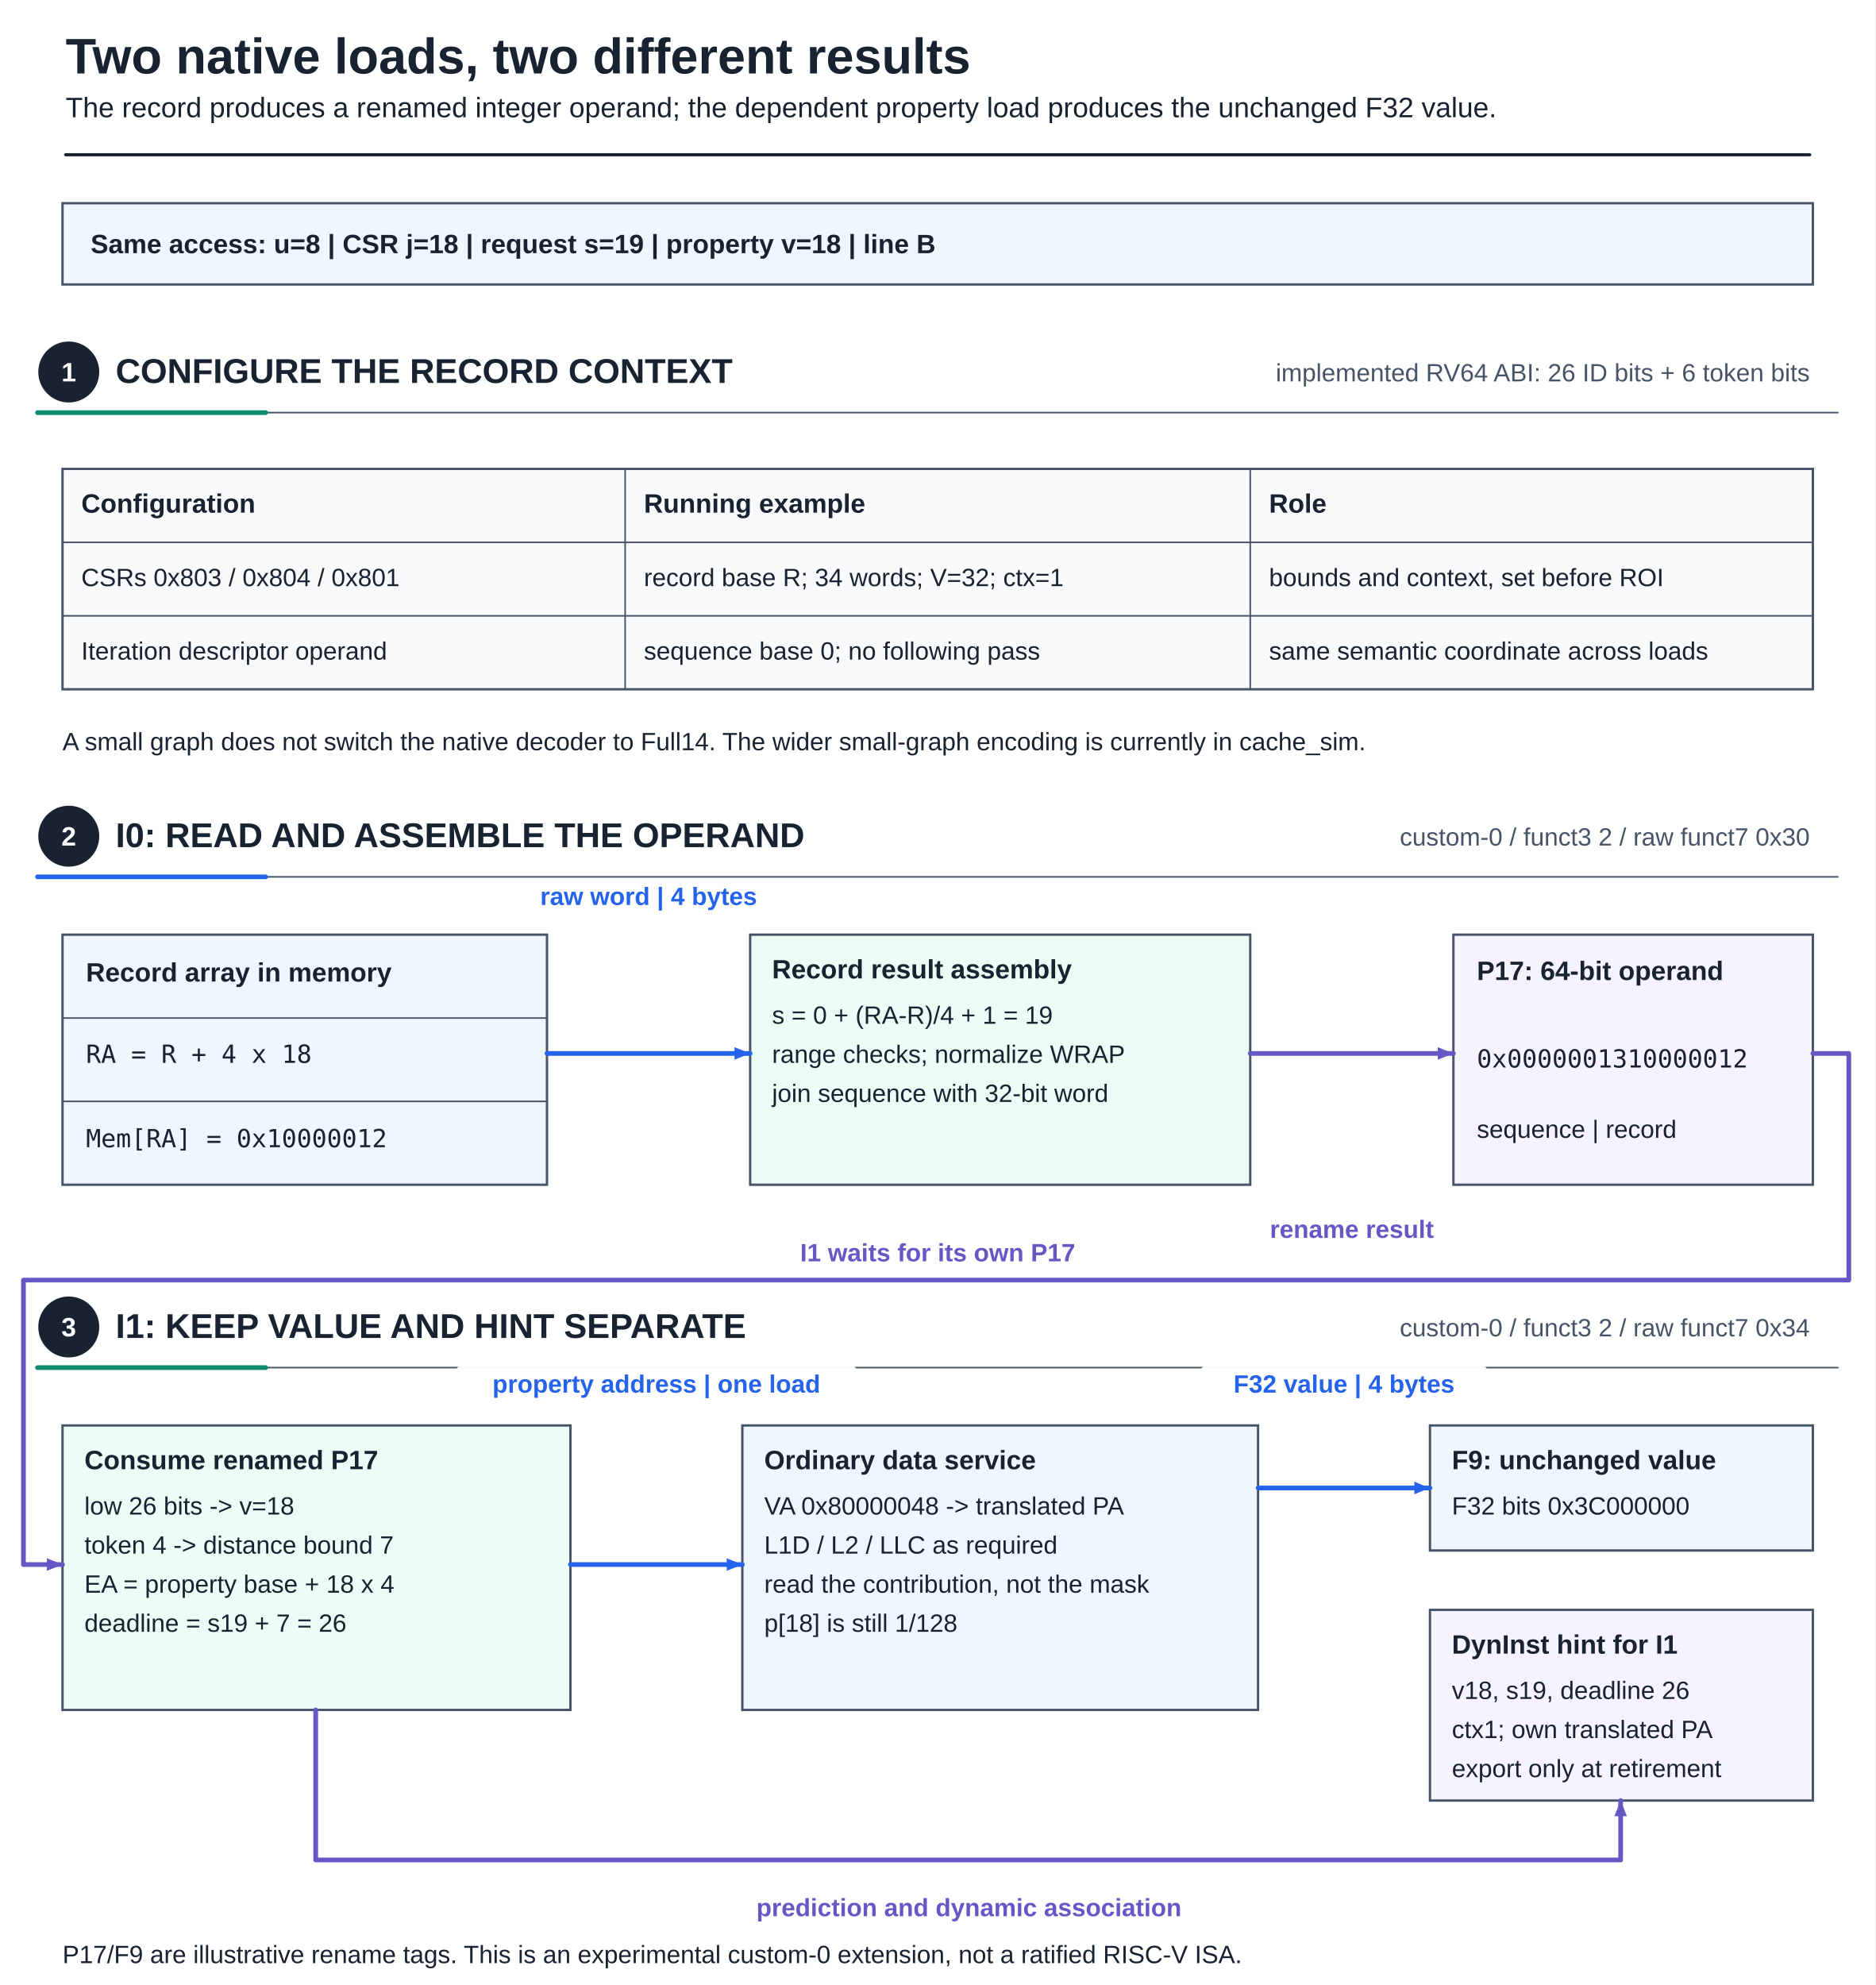
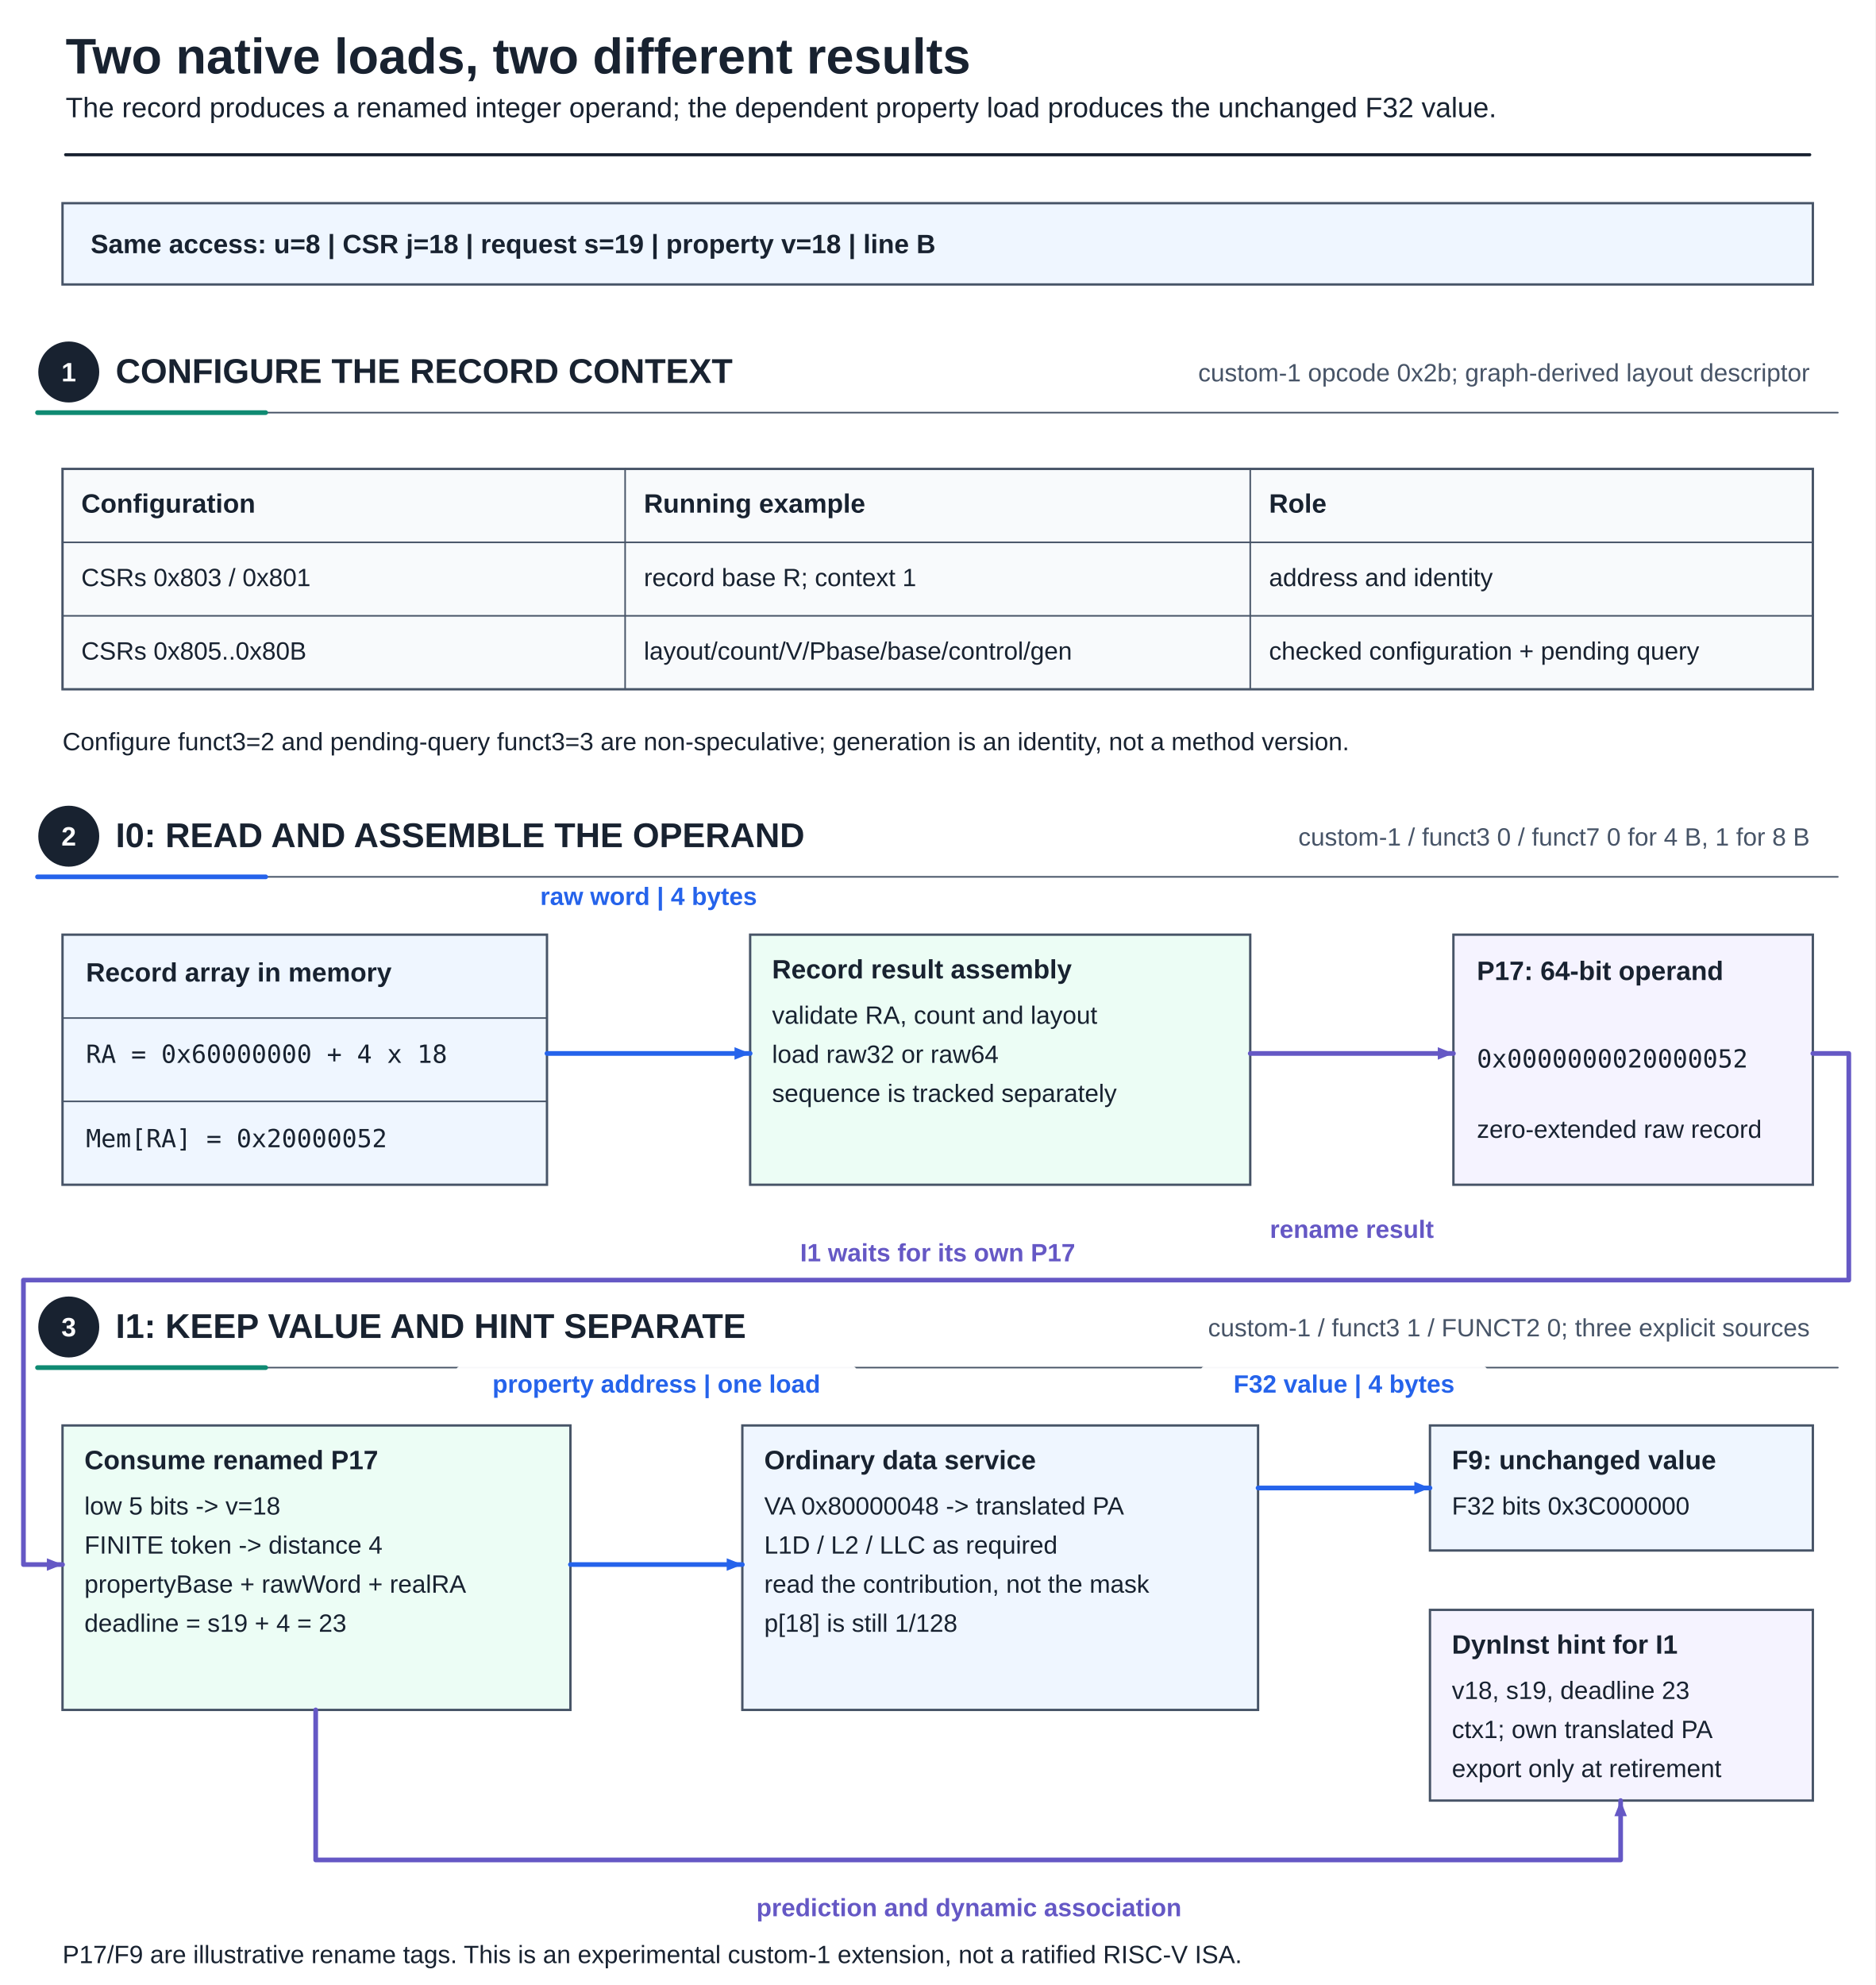
<svg xmlns="http://www.w3.org/2000/svg" width="1200" height="1270" viewBox="0 0 1200 1270" role="img" aria-labelledby="title desc" fill="#182230" data-figure-schema="ecg-public/v1">
  <defs>
    <marker id="arrow-blue" viewBox="0 0 10 8" markerWidth="11" markerHeight="8" refX="10" refY="4" orient="auto" markerUnits="userSpaceOnUse">
      <path d="M0 0 L10 4 L0 8 Z" fill="#2563EB" />
    </marker>
    <marker id="arrow-green" viewBox="0 0 10 8" markerWidth="11" markerHeight="8" refX="10" refY="4" orient="auto" markerUnits="userSpaceOnUse">
      <path d="M0 0 L10 4 L0 8 Z" fill="#0F8A72" />
    </marker>
    <marker id="arrow-amber" viewBox="0 0 10 8" markerWidth="11" markerHeight="8" refX="10" refY="4" orient="auto" markerUnits="userSpaceOnUse">
      <path d="M0 0 L10 4 L0 8 Z" fill="#C56A13" />
    </marker>
    <marker id="arrow-red" viewBox="0 0 10 8" markerWidth="11" markerHeight="8" refX="10" refY="4" orient="auto" markerUnits="userSpaceOnUse">
      <path d="M0 0 L10 4 L0 8 Z" fill="#C63C4A" />
    </marker>
    <marker id="arrow-purple" viewBox="0 0 10 8" markerWidth="11" markerHeight="8" refX="10" refY="4" orient="auto" markerUnits="userSpaceOnUse">
      <path d="M0 0 L10 4 L0 8 Z" fill="#6558C5" />
    </marker>
    <marker id="arrow-gray" viewBox="0 0 10 8" markerWidth="11" markerHeight="8" refX="10" refY="4" orient="auto" markerUnits="userSpaceOnUse">
      <path d="M0 0 L10 4 L0 8 Z" fill="#98A2B3" />
    </marker>
    <marker id="arrow-ink" viewBox="0 0 10 8" markerWidth="11" markerHeight="8" refX="10" refY="4" orient="auto" markerUnits="userSpaceOnUse">
      <path d="M0 0 L10 4 L0 8 Z" fill="#182230" />
    </marker>
    <style>
      :root { color-scheme: light dark; }
      @media (prefers-color-scheme: dark) {
        [fill="#FFFFFF"]{fill:#111827}[stroke="#FFFFFF"]{stroke:#111827}
        [fill="#F8FAFC"]{fill:#172033}[stroke="#F8FAFC"]{stroke:#172033}
        [fill="#EFF6FF"]{fill:#172554}[stroke="#EFF6FF"]{stroke:#172554}
        [fill="#ECFDF5"]{fill:#073B34}[stroke="#ECFDF5"]{stroke:#073B34}
        [fill="#FFF7ED"]{fill:#422A12}[stroke="#FFF7ED"]{stroke:#422A12}
        [fill="#FFF1F2"]{fill:#421B22}[stroke="#FFF1F2"]{stroke:#421B22}
        [fill="#F5F3FF"]{fill:#292349}[stroke="#F5F3FF"]{stroke:#292349}
        [fill="#182230"]{fill:#F8FAFC}[stroke="#182230"]{stroke:#F8FAFC}
        [fill="#475467"]{fill:#94A3B8}[stroke="#475467"]{stroke:#94A3B8}
        [fill="#98A2B3"]{fill:#A8B0BF}[stroke="#98A2B3"]{stroke:#A8B0BF}
        [fill="#2563EB"]{fill:#7FB0FF}[stroke="#2563EB"]{stroke:#7FB0FF}
        [fill="#0F8A72"]{fill:#5ED0B0}[stroke="#0F8A72"]{stroke:#5ED0B0}
        [fill="#C56A13"]{fill:#F0B36A}[stroke="#C56A13"]{stroke:#F0B36A}
        [fill="#6558C5"]{fill:#ADA4FF}[stroke="#6558C5"]{stroke:#ADA4FF}
        [fill="#C63C4A"]{fill:#F48B98}[stroke="#C63C4A"]{stroke:#F48B98}
      }
      .sans{font-family:"Liberation Sans","DejaVu Sans",Arial,sans-serif}
      .mono{font-family:"DejaVu Sans Mono","Liberation Mono",Consolas,monospace}
      .title{font-size:32px;font-weight:700}
      .subtitle{font-size:18px}
      .heading{font-size:22px;font-weight:700}
      .label{font-size:17px;font-weight:700}
      .body{font-size:16px}
</style>
  </defs>
  <rect x="0" y="0" width="1200" height="1270" fill="#FFFFFF" />
  <text x="42" y="47" text-anchor="start" class="sans title" fill="#182230" font-weight="700">Two native loads, two different results</text>
  <text x="42" y="75" text-anchor="start" class="sans subtitle" fill="#182230">The record produces a renamed integer operand; the dependent property load produces the unchanged F32 value.</text>
  <line x1="42" y1="99" x2="1158" y2="99" stroke="#182230" stroke-width="2" stroke-linecap="round" vector-effect="non-scaling-stroke" />
  <rect x="40" y="130" width="1120" height="52" rx="0" fill="#EFF6FF" stroke="#475467" stroke-width="1.5" data-shape="rect" data-x="40" data-y="130" data-width="1120" data-height="52" />
  <text x="58" y="162" text-anchor="start" class="sans label" fill="#182230" font-weight="700">Same access: u=8 | CSR j=18 | request s=19 | property v=18 | line B</text>
  <circle cx="44" cy="238" r="19" fill="#182230" stroke="#182230" stroke-width="1" />
  <text x="44" y="244" text-anchor="middle" class="sans label" fill="#FFFFFF" font-weight="700">1</text>
  <text x="74" y="245" text-anchor="start" class="sans heading" fill="#182230" font-weight="700">CONFIGURE THE RECORD CONTEXT</text>
-   <text x="1158" y="244" text-anchor="end" class="sans body" fill="#475467">implemented RV64 ABI: 26 ID bits + 6 token bits</text>
+   <text x="1158" y="244" text-anchor="end" class="sans body" fill="#475467">custom-1 opcode 0x2b; graph-derived layout descriptor</text>
  <line x1="24" y1="264" x2="1176" y2="264" stroke="#475467" stroke-width="1" stroke-linecap="round" vector-effect="non-scaling-stroke" />
  <line x1="24" y1="264" x2="170" y2="264" stroke="#0F8A72" stroke-width="3" stroke-linecap="round" vector-effect="non-scaling-stroke" />
  <rect x="40" y="300" width="1120" height="141" rx="0" fill="#F8FAFC" stroke="#475467" stroke-width="1.5" data-shape="rect" data-x="40" data-y="300" data-width="1120" data-height="141" />
  <line x1="40" y1="347.0" x2="1160" y2="347.0" stroke="#475467" stroke-width="1" stroke-linecap="round" vector-effect="non-scaling-stroke" />
  <line x1="40" y1="394.0" x2="1160" y2="394.0" stroke="#475467" stroke-width="1" stroke-linecap="round" vector-effect="non-scaling-stroke" />
  <text x="52" y="328" text-anchor="start" class="sans label" fill="#182230" font-weight="700">Configuration</text>
-   <text x="52" y="375" text-anchor="start" class="sans body" fill="#182230">CSRs 0x803 / 0x804 / 0x801</text>
-   <text x="52" y="422" text-anchor="start" class="sans body" fill="#182230">Iteration descriptor operand</text>
+   <text x="52" y="375" text-anchor="start" class="sans body" fill="#182230">CSRs 0x803 / 0x801</text>
+   <text x="52" y="422" text-anchor="start" class="sans body" fill="#182230">CSRs 0x805..0x80B</text>
  <line x1="400" y1="300" x2="400" y2="441" stroke="#475467" stroke-width="1" stroke-linecap="round" vector-effect="non-scaling-stroke" />
  <text x="412" y="328" text-anchor="start" class="sans label" fill="#182230" font-weight="700">Running example</text>
-   <text x="412" y="375" text-anchor="start" class="sans body" fill="#182230">record base R; 34 words; V=32; ctx=1</text>
-   <text x="412" y="422" text-anchor="start" class="sans body" fill="#182230">sequence base 0; no following pass</text>
+   <text x="412" y="375" text-anchor="start" class="sans body" fill="#182230">record base R; context 1</text>
+   <text x="412" y="422" text-anchor="start" class="sans body" fill="#182230">layout/count/V/Pbase/base/control/gen</text>
  <line x1="800" y1="300" x2="800" y2="441" stroke="#475467" stroke-width="1" stroke-linecap="round" vector-effect="non-scaling-stroke" />
  <text x="812" y="328" text-anchor="start" class="sans label" fill="#182230" font-weight="700">Role</text>
-   <text x="812" y="375" text-anchor="start" class="sans body" fill="#182230">bounds and context, set before ROI</text>
-   <text x="812" y="422" text-anchor="start" class="sans body" fill="#182230">same semantic coordinate across loads</text>
-   <text x="40" y="480" text-anchor="start" class="sans body" fill="#182230">A small graph does not switch the native decoder to Full14. The wider small-graph encoding is currently in cache_sim.</text>
+   <text x="812" y="375" text-anchor="start" class="sans body" fill="#182230">address and identity</text>
+   <text x="812" y="422" text-anchor="start" class="sans body" fill="#182230">checked configuration + pending query</text>
+   <text x="40" y="480" text-anchor="start" class="sans body" fill="#182230">Configure funct3=2 and pending-query funct3=3 are non-speculative; generation is an identity, not a method version.</text>
  <circle cx="44" cy="535" r="19" fill="#182230" stroke="#182230" stroke-width="1" />
  <text x="44" y="541" text-anchor="middle" class="sans label" fill="#FFFFFF" font-weight="700">2</text>
  <text x="74" y="542" text-anchor="start" class="sans heading" fill="#182230" font-weight="700">I0: READ AND ASSEMBLE THE OPERAND</text>
-   <text x="1158" y="541" text-anchor="end" class="sans body" fill="#475467">custom-0 / funct3 2 / raw funct7 0x30</text>
+   <text x="1158" y="541" text-anchor="end" class="sans body" fill="#475467">custom-1 / funct3 0 / funct7 0 for 4 B, 1 for 8 B</text>
  <line x1="24" y1="561" x2="1176" y2="561" stroke="#475467" stroke-width="1" stroke-linecap="round" vector-effect="non-scaling-stroke" />
  <line x1="24" y1="561" x2="170" y2="561" stroke="#2563EB" stroke-width="3" stroke-linecap="round" vector-effect="non-scaling-stroke" />
  <rect x="40" y="598" width="310" height="160" rx="0" fill="#EFF6FF" stroke="#475467" stroke-width="1.5" data-shape="rect" data-x="40" data-y="598" data-width="310" data-height="160" />
  <line x1="40" y1="651.333" x2="350" y2="651.333" stroke="#475467" stroke-width="1" stroke-linecap="round" vector-effect="non-scaling-stroke" />
  <line x1="40" y1="704.667" x2="350" y2="704.667" stroke="#475467" stroke-width="1" stroke-linecap="round" vector-effect="non-scaling-stroke" />
  <text x="55" y="628" text-anchor="start" class="sans label" fill="#182230" font-weight="700">Record array in memory</text>
-   <text x="55" y="680" text-anchor="start" class="mono body" fill="#182230">RA = R + 4 x 18</text>
-   <text x="55" y="734" text-anchor="start" class="mono body" fill="#182230">Mem[RA] = 0x10000012</text>
+   <text x="55" y="680" text-anchor="start" class="mono body" fill="#182230">RA = 0x60000000 + 4 x 18</text>
+   <text x="55" y="734" text-anchor="start" class="mono body" fill="#182230">Mem[RA] = 0x20000052</text>
  <rect x="480" y="598" width="320" height="160" rx="0" fill="#ECFDF5" stroke="#475467" stroke-width="1.5" data-shape="rect" data-x="480" data-y="598" data-width="320" data-height="160" />
  <text x="494" y="626" text-anchor="start" class="sans label" fill="#182230" font-weight="700">Record result assembly</text>
-   <text x="494" y="655" text-anchor="start" class="sans body" fill="#182230">s = 0 + (RA-R)/4 + 1 = 19</text>
-   <text x="494" y="680" text-anchor="start" class="sans body" fill="#182230">range checks; normalize WRAP</text>
-   <text x="494" y="705" text-anchor="start" class="sans body" fill="#182230">join sequence with 32-bit word</text>
+   <text x="494" y="655" text-anchor="start" class="sans body" fill="#182230">validate RA, count and layout</text>
+   <text x="494" y="680" text-anchor="start" class="sans body" fill="#182230">load raw32 or raw64</text>
+   <text x="494" y="705" text-anchor="start" class="sans body" fill="#182230">sequence is tracked separately</text>
  <rect x="930" y="598" width="230" height="160" rx="0" fill="#F5F3FF" stroke="#475467" stroke-width="1.5" data-shape="rect" data-x="930" data-y="598" data-width="230" data-height="160" />
  <text x="945" y="627" text-anchor="start" class="sans label" fill="#182230" font-weight="700">P17: 64-bit operand</text>
-   <text x="945" y="683" text-anchor="start" class="mono body" fill="#182230">0x0000001310000012</text>
-   <text x="945" y="728" text-anchor="start" class="sans body" fill="#182230">sequence | record</text>
+   <text x="945" y="683" text-anchor="start" class="mono body" fill="#182230">0x0000000020000052</text>
+   <text x="945" y="728" text-anchor="start" class="sans body" fill="#182230">zero-extended raw record</text>
  <path d="M350 674 L480 674" fill="none" stroke="#2563EB" stroke-width="3" stroke-linecap="round" stroke-linejoin="round" vector-effect="non-scaling-stroke" marker-end="url(#arrow-blue)" data-flow-kind="transfer" data-flow-underlay="false" data-flow-label="raw word" data-flow-cadence="4 bytes" />
  <rect x="327.92" y="562.00" width="174.16" height="22" rx="3" fill="#FFFFFF" fill-opacity="0.96" data-label-background="true" />
  <text x="415" y="579" text-anchor="middle" class="sans body" fill="#2563EB" font-weight="700">raw word | 4 bytes</text>
  <path d="M800 674 L930 674" fill="none" stroke="#6558C5" stroke-width="3" stroke-linecap="round" stroke-linejoin="round" vector-effect="non-scaling-stroke" marker-end="url(#arrow-purple)" data-flow-kind="dependency" data-flow-underlay="false" data-flow-label="rename result" />
  <rect x="800.72" y="775.00" width="128.56" height="22" rx="3" fill="#FFFFFF" fill-opacity="0.96" data-label-background="true" />
  <text x="865" y="792" text-anchor="middle" class="sans body" fill="#6558C5" font-weight="700">rename result</text>
  <circle cx="44" cy="849" r="19" fill="#182230" stroke="#182230" stroke-width="1" />
  <text x="44" y="855" text-anchor="middle" class="sans label" fill="#FFFFFF" font-weight="700">3</text>
  <text x="74" y="856" text-anchor="start" class="sans heading" fill="#182230" font-weight="700">I1: KEEP VALUE AND HINT SEPARATE</text>
-   <text x="1158" y="855" text-anchor="end" class="sans body" fill="#475467">custom-0 / funct3 2 / raw funct7 0x34</text>
+   <text x="1158" y="855" text-anchor="end" class="sans body" fill="#475467">custom-1 / funct3 1 / FUNCT2 0; three explicit sources</text>
  <line x1="24" y1="875" x2="1176" y2="875" stroke="#475467" stroke-width="1" stroke-linecap="round" vector-effect="non-scaling-stroke" />
  <line x1="24" y1="875" x2="170" y2="875" stroke="#0F8A72" stroke-width="3" stroke-linecap="round" vector-effect="non-scaling-stroke" />
  <rect x="40" y="912" width="325" height="182" rx="0" fill="#ECFDF5" stroke="#475467" stroke-width="1.5" data-shape="rect" data-x="40" data-y="912" data-width="325" data-height="182" />
  <text x="54" y="940" text-anchor="start" class="sans label" fill="#182230" font-weight="700">Consume renamed P17</text>
-   <text x="54" y="969" text-anchor="start" class="sans body" fill="#182230">low 26 bits -&gt; v=18</text>
-   <text x="54" y="994" text-anchor="start" class="sans body" fill="#182230">token 4 -&gt; distance bound 7</text>
-   <text x="54" y="1019" text-anchor="start" class="sans body" fill="#182230">EA = property base + 18 x 4</text>
-   <text x="54" y="1044" text-anchor="start" class="sans body" fill="#182230">deadline = s19 + 7 = 26</text>
+   <text x="54" y="969" text-anchor="start" class="sans body" fill="#182230">low 5 bits -&gt; v=18</text>
+   <text x="54" y="994" text-anchor="start" class="sans body" fill="#182230">FINITE token -&gt; distance 4</text>
+   <text x="54" y="1019" text-anchor="start" class="sans body" fill="#182230">propertyBase + rawWord + realRA</text>
+   <text x="54" y="1044" text-anchor="start" class="sans body" fill="#182230">deadline = s19 + 4 = 23</text>
  <rect x="475" y="912" width="330" height="182" rx="0" fill="#EFF6FF" stroke="#475467" stroke-width="1.5" data-shape="rect" data-x="475" data-y="912" data-width="330" data-height="182" />
  <text x="489" y="940" text-anchor="start" class="sans label" fill="#182230" font-weight="700">Ordinary data service</text>
  <text x="489" y="969" text-anchor="start" class="sans body" fill="#182230">VA 0x80000048 -&gt; translated PA</text>
  <text x="489" y="994" text-anchor="start" class="sans body" fill="#182230">L1D / L2 / LLC as required</text>
  <text x="489" y="1019" text-anchor="start" class="sans body" fill="#182230">read the contribution, not the mask</text>
  <text x="489" y="1044" text-anchor="start" class="sans body" fill="#182230">p[18] is still 1/128</text>
  <rect x="915" y="912" width="245" height="80" rx="0" fill="#EFF6FF" stroke="#475467" stroke-width="1.5" data-shape="rect" data-x="915" data-y="912" data-width="245" data-height="80" />
  <text x="929" y="940" text-anchor="start" class="sans label" fill="#182230" font-weight="700">F9: unchanged value</text>
  <text x="929" y="969" text-anchor="start" class="sans body" fill="#182230">F32 bits 0x3C000000</text>
  <rect x="915" y="1030" width="245" height="122" rx="0" fill="#F5F3FF" stroke="#475467" stroke-width="1.5" data-shape="rect" data-x="915" data-y="1030" data-width="245" data-height="122" />
  <text x="929" y="1058" text-anchor="start" class="sans label" fill="#182230" font-weight="700">DynInst hint for I1</text>
-   <text x="929" y="1087" text-anchor="start" class="sans body" fill="#182230">v18, s19, deadline 26</text>
+   <text x="929" y="1087" text-anchor="start" class="sans body" fill="#182230">v18, s19, deadline 23</text>
  <text x="929" y="1112" text-anchor="start" class="sans body" fill="#182230">ctx1; own translated PA</text>
  <text x="929" y="1137" text-anchor="start" class="sans body" fill="#182230">export only at retirement</text>
  <path d="M1160 674 L1183 674 L1183 819 L15 819 L15 1001 L40 1001" fill="none" stroke="#6558C5" stroke-width="3" stroke-linecap="round" stroke-linejoin="round" vector-effect="non-scaling-stroke" marker-end="url(#arrow-purple)" data-flow-kind="dependency" data-flow-underlay="false" data-flow-label="I1 waits for its own P17" />
  <rect x="485.56" y="790.00" width="228.88" height="22" rx="3" fill="#FFFFFF" fill-opacity="0.96" data-label-background="true" />
  <text x="600" y="807" text-anchor="middle" class="sans body" fill="#6558C5" font-weight="700">I1 waits for its own P17</text>
  <path d="M365 1001 L475 1001" fill="none" stroke="#2563EB" stroke-width="3" stroke-linecap="round" stroke-linejoin="round" vector-effect="non-scaling-stroke" marker-end="url(#arrow-blue)" data-flow-kind="transfer" data-flow-underlay="false" data-flow-label="property address" data-flow-cadence="one load" />
  <rect x="291.88" y="874.00" width="256.24" height="22" rx="3" fill="#FFFFFF" fill-opacity="0.96" data-label-background="true" />
  <text x="420" y="891" text-anchor="middle" class="sans body" fill="#2563EB" font-weight="700">property address | one load</text>
  <path d="M805 952 L915 952" fill="none" stroke="#2563EB" stroke-width="3" stroke-linecap="round" stroke-linejoin="round" vector-effect="non-scaling-stroke" marker-end="url(#arrow-blue)" data-flow-kind="transfer" data-flow-underlay="false" data-flow-label="F32 value" data-flow-cadence="4 bytes" />
  <rect x="768.36" y="874.00" width="183.28" height="22" rx="3" fill="#FFFFFF" fill-opacity="0.96" data-label-background="true" />
  <text x="860" y="891" text-anchor="middle" class="sans body" fill="#2563EB" font-weight="700">F32 value | 4 bytes</text>
  <path d="M202 1094 L202 1190 L1037 1190 L1037 1152" fill="none" stroke="#6558C5" stroke-width="3" stroke-linecap="round" stroke-linejoin="round" vector-effect="non-scaling-stroke" marker-end="url(#arrow-purple)" data-flow-kind="dependency" data-flow-underlay="false" data-flow-label="prediction and dynamic association" />
  <rect x="459.96" y="1209.00" width="320.08" height="22" rx="3" fill="#FFFFFF" fill-opacity="0.96" data-label-background="true" />
  <text x="620" y="1226" text-anchor="middle" class="sans body" fill="#6558C5" font-weight="700">prediction and dynamic association</text>
-   <text x="40" y="1256" text-anchor="start" class="sans body" fill="#182230">P17/F9 are illustrative rename tags. This is an experimental custom-0 extension, not a ratified RISC-V ISA.</text>
+   <text x="40" y="1256" text-anchor="start" class="sans body" fill="#182230">P17/F9 are illustrative rename tags. This is an experimental custom-1 extension, not a ratified RISC-V ISA.</text>
</svg>
